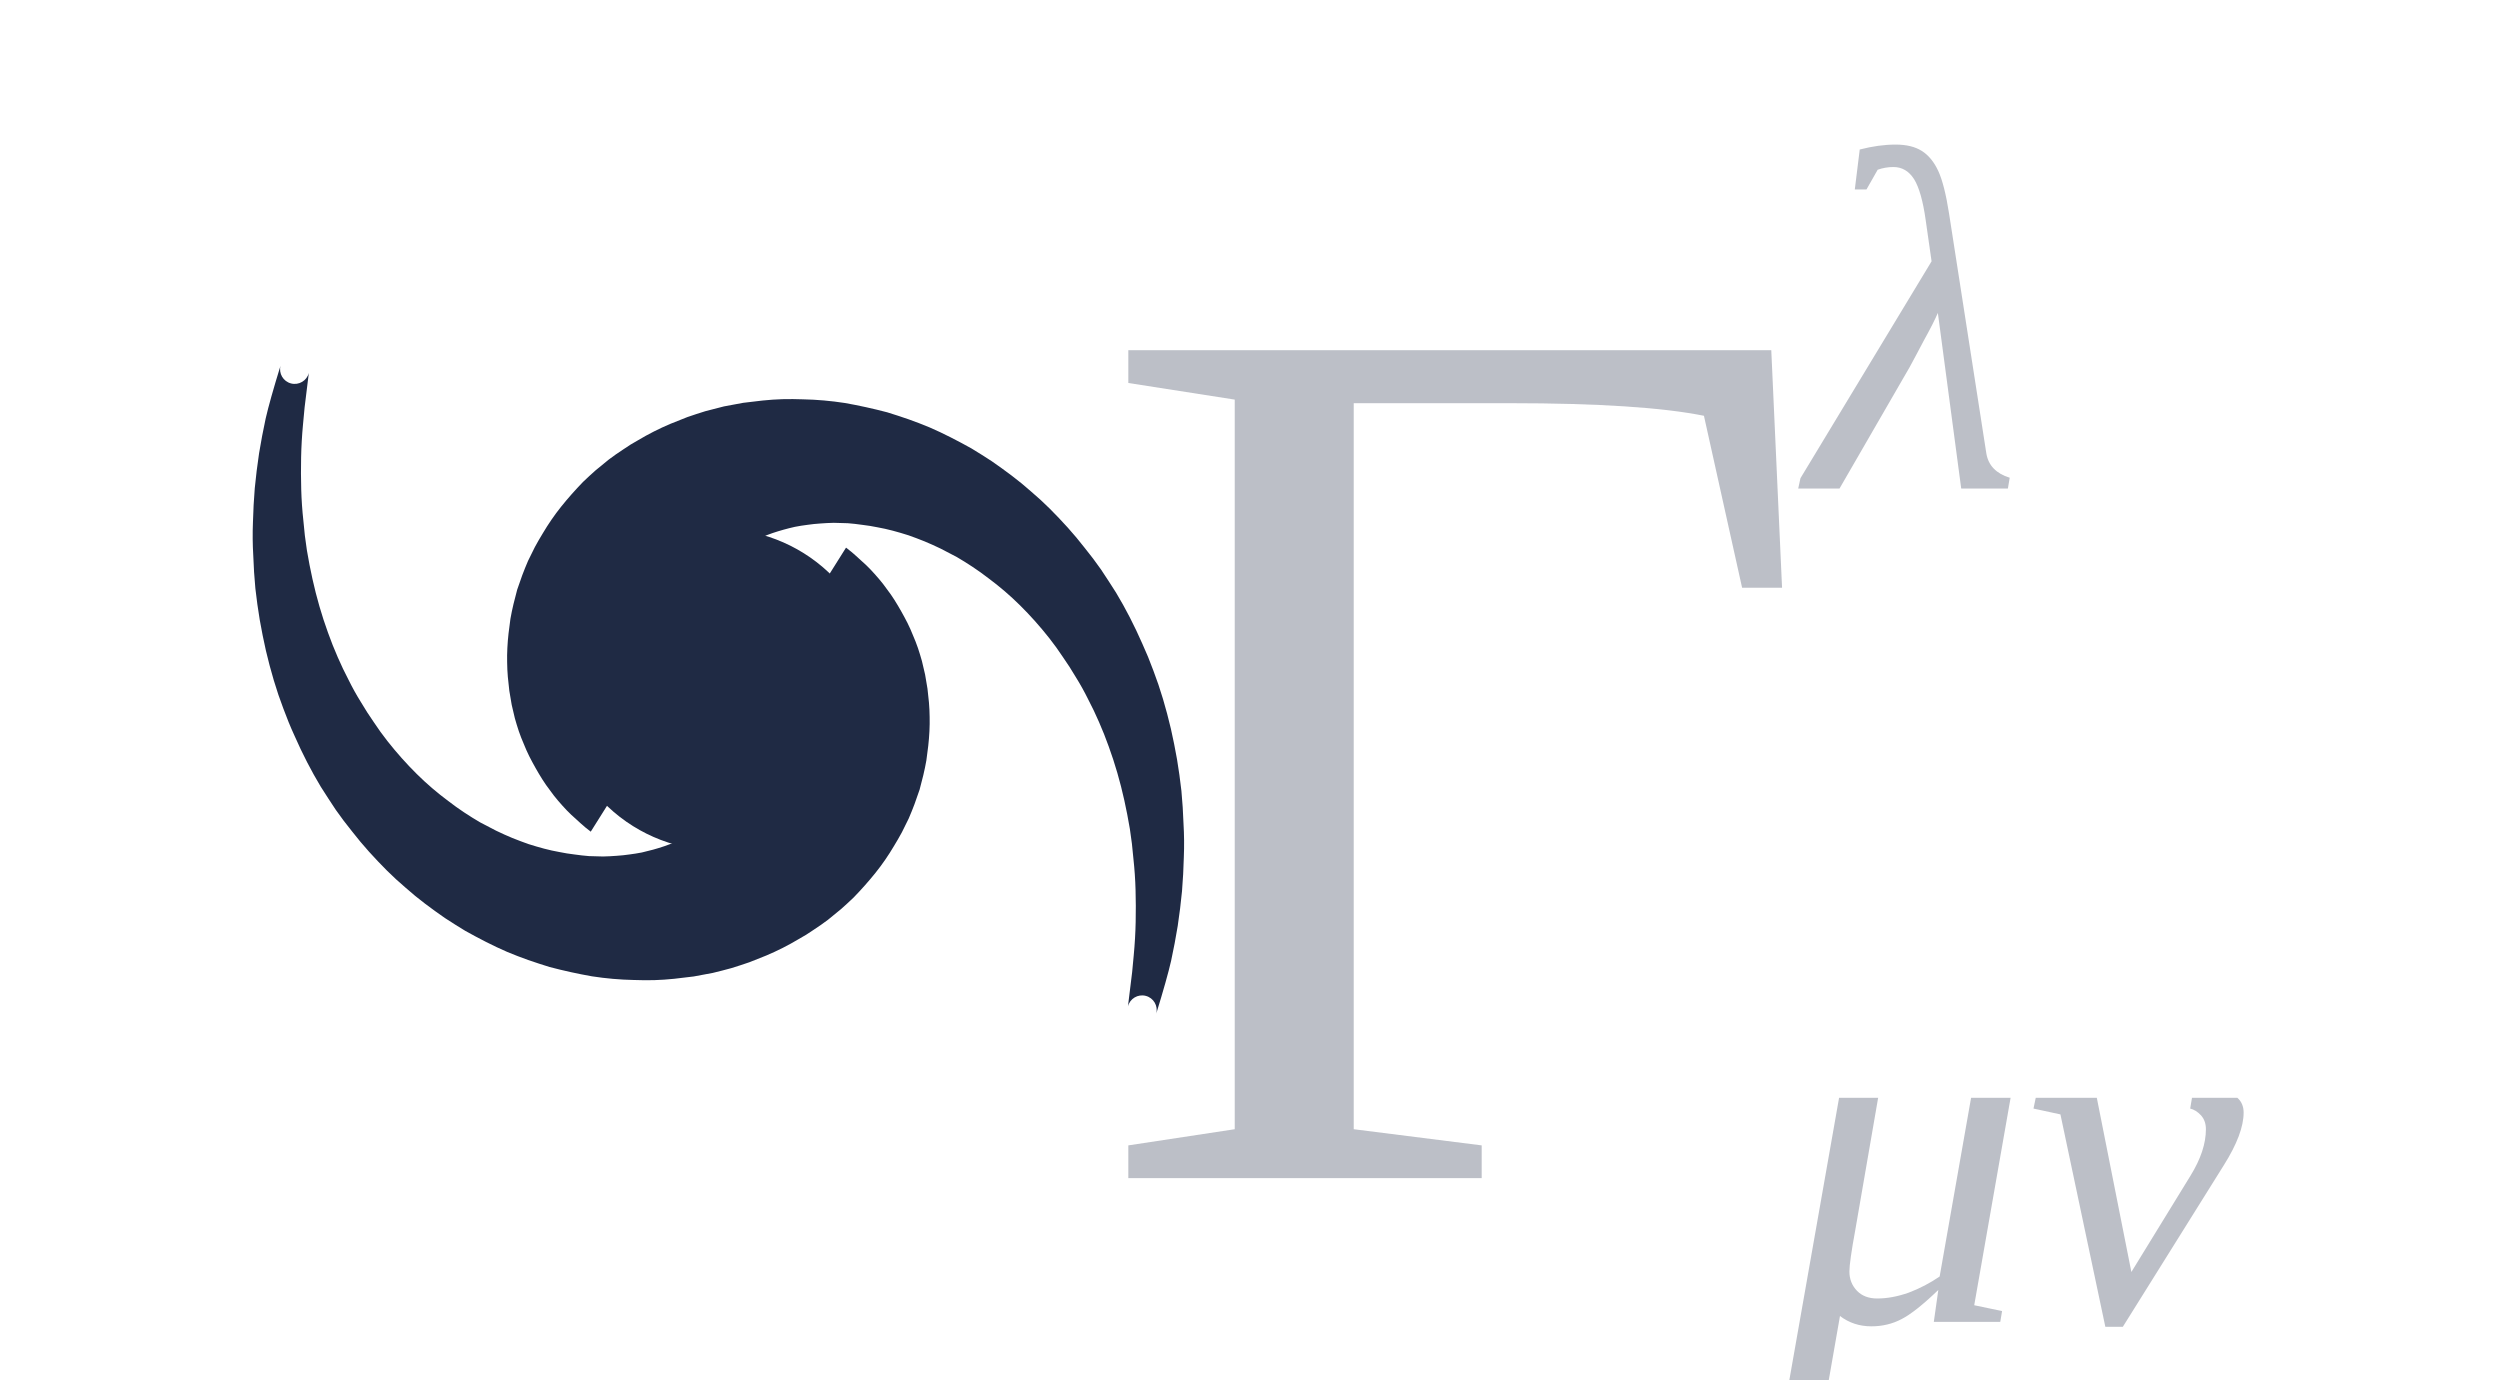
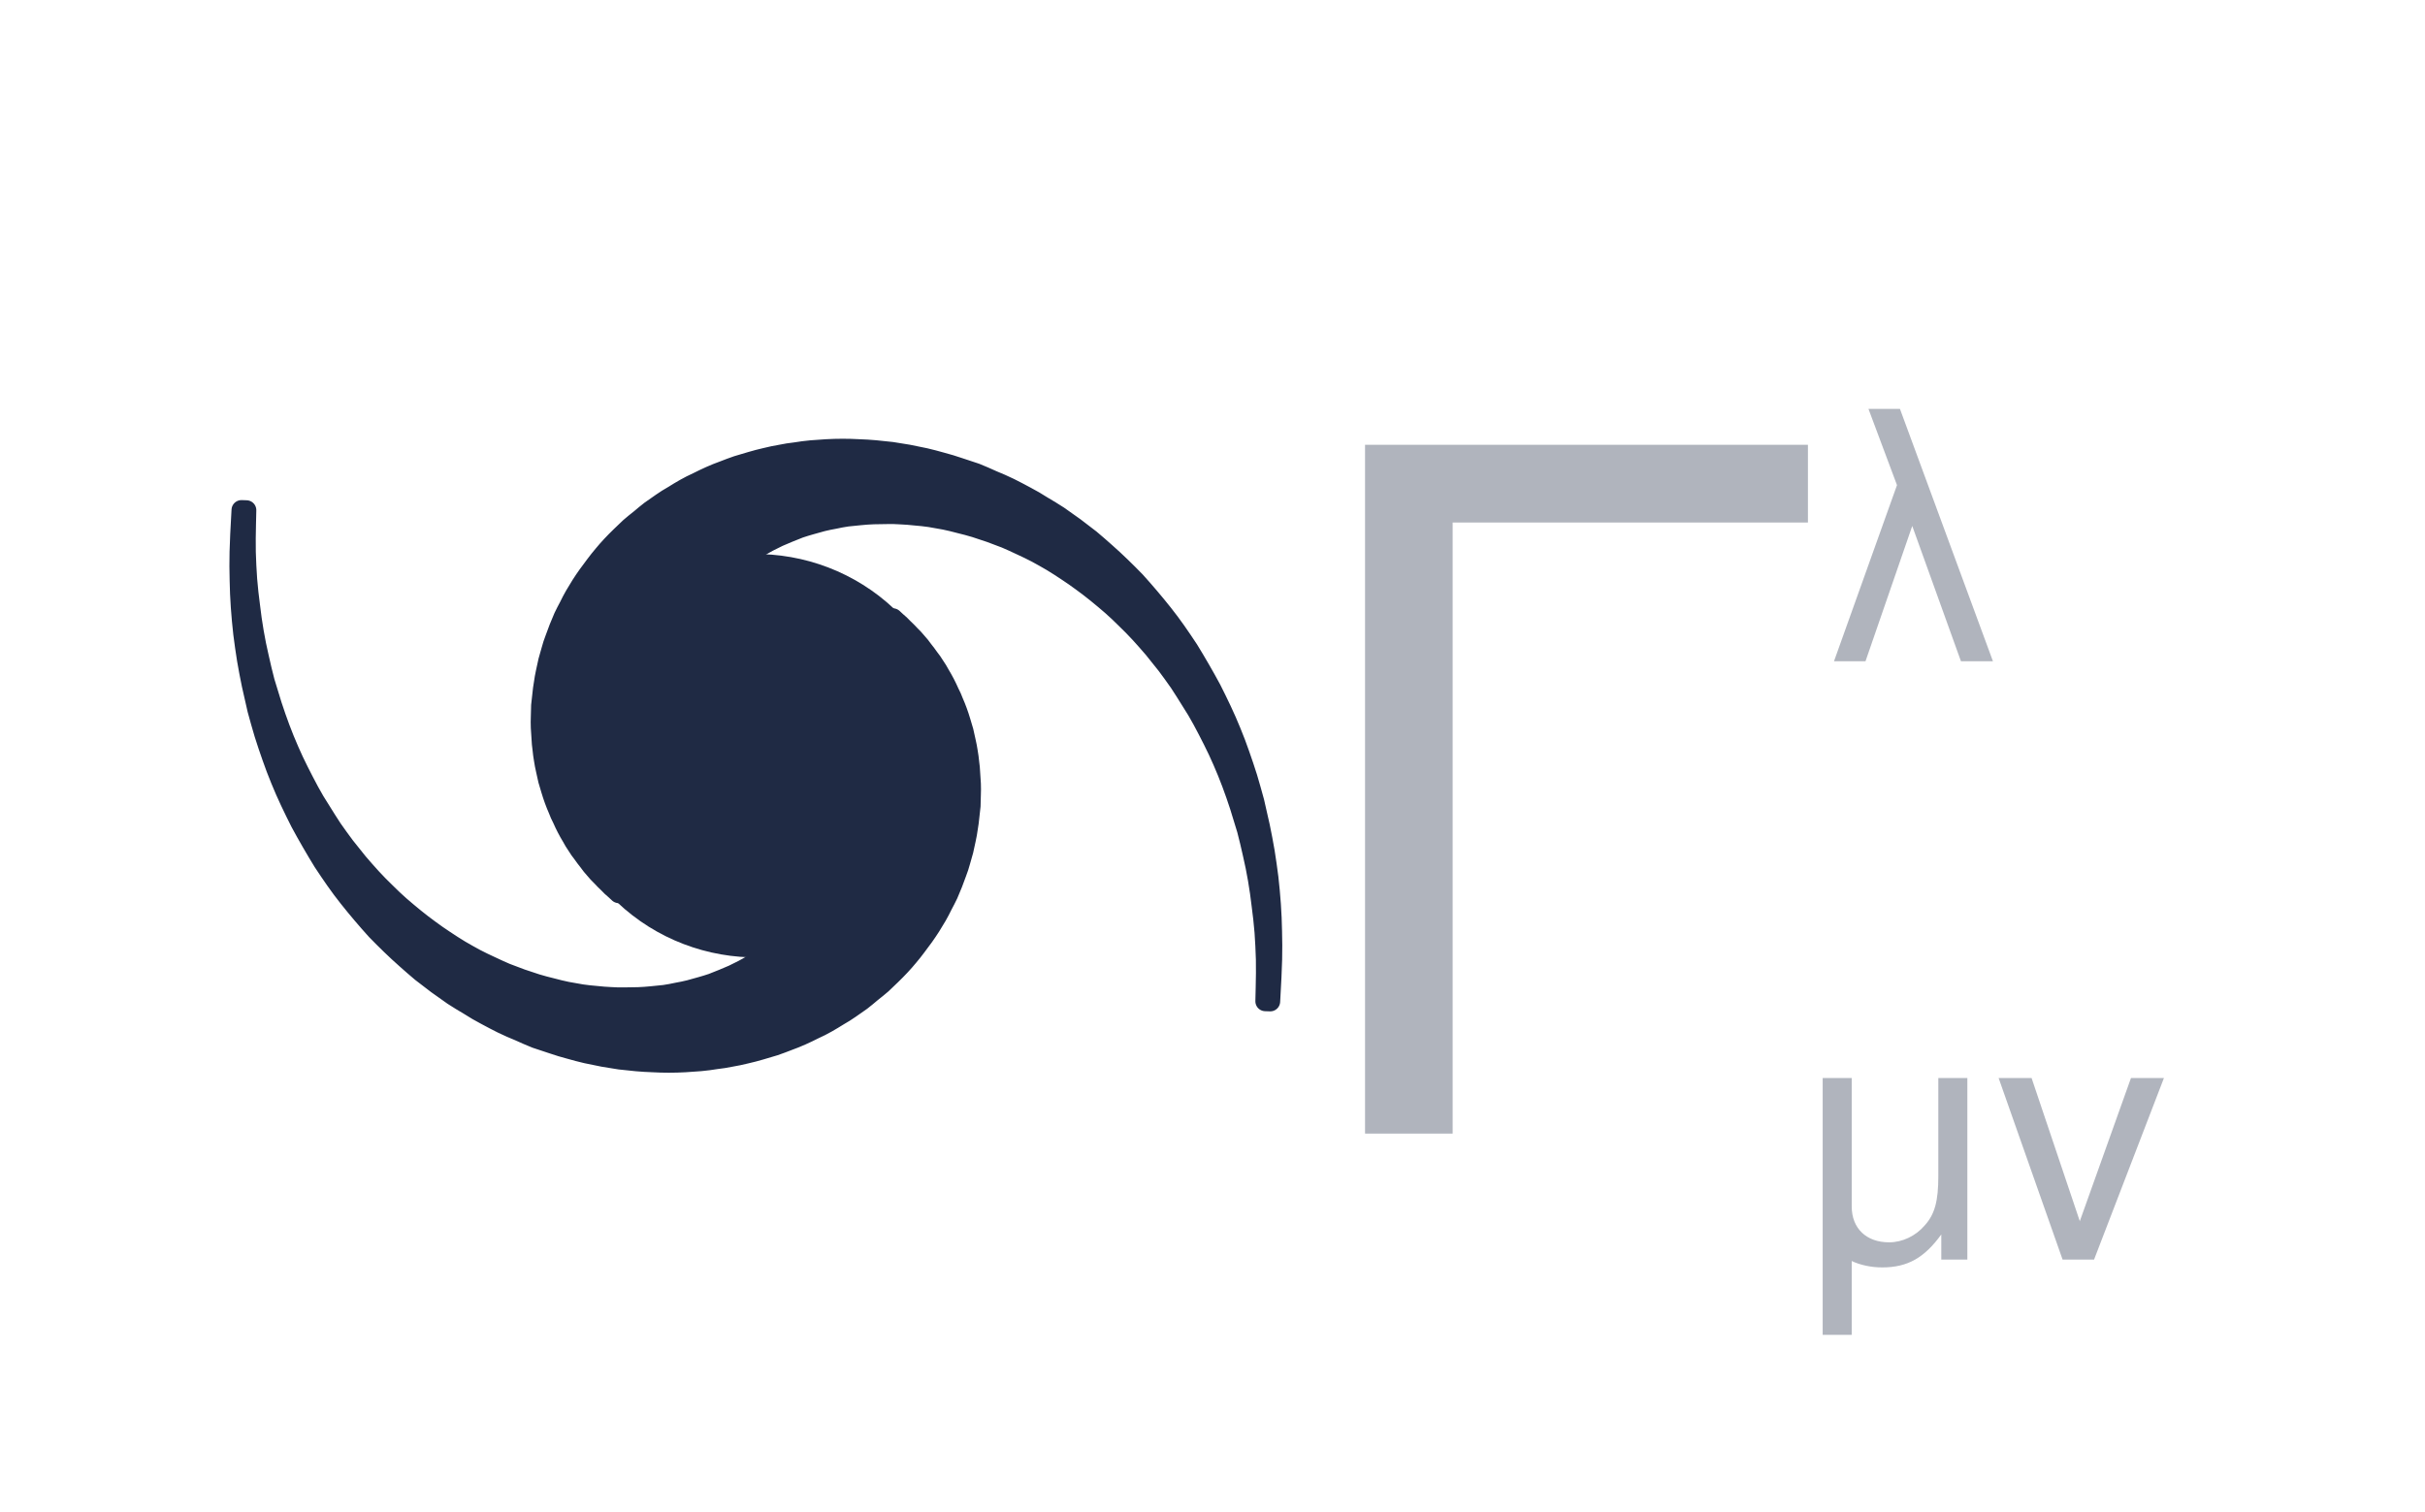
- <svg xmlns="http://www.w3.org/2000/svg" viewBox="0 0 87 48">
-   <text x="38" y="41" font-family="'Times New Roman',Times,serif" font-size="44" fill="rgba(31,42,68,0.3)">Γ</text>
-   <text x="63" y="17" font-family="'Times New Roman',Times,serif" font-style="italic" font-size="17" fill="rgba(31,42,68,0.3)">λ</text>
-   <text x="62" y="46" font-family="'Times New Roman',Times,serif" font-style="italic" font-size="17" fill="rgba(31,42,68,0.3)">μν</text>
-   <g transform="translate(25 24) rotate(-35) scale(1.12)" fill="#1f2a44">
-     <path d="M-0.58,1.34 Q-0.56,1.29 -0.55,1.27 Q-0.54,1.25 -0.52,1.24 Q-0.51,1.22 -0.49,1.21 Q-0.48,1.20 -0.46,1.19 Q-0.44,1.19 -0.43,1.19 Q-0.41,1.19 -0.39,1.19 Q-0.37,1.20 -0.36,1.20 Q-0.34,1.21 -0.33,1.23 Q-0.31,1.24 -0.30,1.26 Q-0.28,1.28 -0.27,1.30 Q-0.26,1.33 -0.25,1.36 Q-0.24,1.39 -0.23,1.42 Q-0.23,1.45 -0.23,1.49 Q-0.22,1.53 -0.23,1.57 Q-0.23,1.61 -0.24,1.65 Q-0.25,1.70 -0.26,1.75 Q-0.27,1.80 -0.29,1.85 Q-0.31,1.90 -0.34,1.95 Q-0.36,2.01 -0.40,2.06 Q-0.43,2.12 -0.47,2.17 Q-0.51,2.23 -0.56,2.28 Q-0.61,2.34 -0.66,2.40 Q-0.72,2.45 -0.78,2.51 Q-0.85,2.57 -0.92,2.62 Q-0.99,2.67 -1.07,2.72 Q-1.15,2.77 -1.24,2.82 Q-1.33,2.87 -1.43,2.91 Q-1.53,2.96 -1.64,3.00 Q-1.74,3.03 -1.86,3.07 Q-1.97,3.10 -2.10,3.12 Q-2.22,3.15 -2.35,3.17 Q-2.48,3.19 -2.62,3.19 Q-2.76,3.20 -2.91,3.20 Q-3.05,3.20 -3.20,3.19 Q-3.36,3.18 -3.51,3.16 Q-3.67,3.14 -3.84,3.10 Q-4.00,3.07 -4.17,3.02 Q-4.34,2.97 -4.51,2.91 Q-4.68,2.85 -4.85,2.78 Q-5.03,2.70 -5.20,2.61 Q-5.38,2.52 -5.56,2.41 Q-5.73,2.31 -5.91,2.19 Q-6.08,2.06 -6.26,1.93 Q-6.43,1.79 -6.60,1.63 Q-6.78,1.47 -6.94,1.30 Q-7.11,1.13 -7.27,0.94 Q-7.43,0.75 -7.59,0.54 Q-7.74,0.33 -7.89,0.10 Q-8.03,-0.12 -8.17,-0.37 Q-8.30,-0.61 -8.43,-0.87 Q-8.55,-1.13 -8.66,-1.41 Q-8.77,-1.69 -8.86,-1.98 Q-8.96,-2.28 -9.04,-2.59 Q-9.12,-2.90 -9.18,-3.23 Q-9.24,-3.56 -9.28,-3.90 Q-9.32,-4.24 -9.34,-4.59 Q-9.36,-4.95 -9.35,-5.31 Q-9.35,-5.68 -9.32,-6.06 Q-9.30,-6.44 -9.24,-6.83 Q-9.19,-7.22 -9.11,-7.61 Q-9.03,-8.01 -8.92,-8.41 Q-8.81,-8.82 -8.67,-9.23 Q-8.53,-9.64 -8.36,-10.05 Q-8.19,-10.46 -7.99,-10.88 Q-7.79,-11.29 -7.55,-11.70 Q-7.32,-12.12 -7.05,-12.53 Q-6.78,-12.94 -6.48,-13.35 Q-6.18,-13.76 -5.84,-14.16 Q-5.51,-14.56 -5.14,-14.96 L-4.78,-15.36 A0.45,0.45 0 0 1 -5.37,-16.05 Q-6.27,-15.35 -6.69,-14.97 Q-7.10,-14.59 -7.48,-14.20 Q-7.86,-13.80 -8.21,-13.39 Q-8.55,-12.98 -8.86,-12.56 Q-9.18,-12.14 -9.45,-11.70 Q-9.73,-11.27 -9.98,-10.83 Q-10.22,-10.39 -10.43,-9.95 Q-10.64,-9.50 -10.82,-9.06 Q-11.00,-8.61 -11.15,-8.16 Q-11.30,-7.71 -11.41,-7.27 Q-11.53,-6.82 -11.61,-6.38 Q-11.70,-5.93 -11.76,-5.49 Q-11.82,-5.05 -11.85,-4.62 Q-11.87,-4.19 -11.88,-3.76 Q-11.88,-3.34 -11.85,-2.92 Q-11.83,-2.51 -11.78,-2.10 Q-11.73,-1.70 -11.66,-1.30 Q-11.59,-0.91 -11.49,-0.53 Q-11.40,-0.15 -11.28,0.22 Q-11.16,0.59 -11.03,0.94 Q-10.89,1.29 -10.74,1.63 Q-10.58,1.96 -10.41,2.28 Q-10.24,2.60 -10.05,2.91 Q-9.86,3.21 -9.66,3.49 Q-9.45,3.78 -9.24,4.05 Q-9.02,4.31 -8.79,4.56 Q-8.56,4.81 -8.33,5.04 Q-8.09,5.27 -7.84,5.48 Q-7.59,5.69 -7.33,5.88 Q-7.08,6.07 -6.81,6.25 Q-6.55,6.42 -6.28,6.57 Q-6.01,6.72 -5.74,6.86 Q-5.46,6.99 -5.19,7.11 Q-4.91,7.22 -4.63,7.32 Q-4.35,7.41 -4.07,7.49 Q-3.79,7.56 -3.52,7.62 Q-3.24,7.68 -2.96,7.72 Q-2.68,7.76 -2.40,7.78 Q-2.13,7.81 -1.86,7.81 Q-1.58,7.82 -1.31,7.81 Q-1.05,7.79 -0.78,7.77 Q-0.52,7.74 -0.26,7.70 Q-0.00,7.65 0.25,7.59 Q0.50,7.53 0.74,7.46 Q0.98,7.39 1.22,7.30 Q1.46,7.21 1.68,7.11 Q1.91,7.01 2.13,6.90 Q2.34,6.79 2.55,6.67 Q2.76,6.54 2.95,6.41 Q3.15,6.27 3.34,6.13 Q3.52,5.98 3.69,5.83 Q3.87,5.67 4.03,5.51 Q4.19,5.34 4.34,5.17 Q4.49,5.00 4.63,4.82 Q4.77,4.64 4.89,4.46 Q5.02,4.27 5.13,4.08 Q5.24,3.89 5.34,3.70 Q5.44,3.50 5.53,3.30 Q5.61,3.11 5.69,2.90 Q5.76,2.70 5.82,2.50 Q5.88,2.29 5.92,2.09 Q5.97,1.88 6.00,1.68 Q6.03,1.47 6.05,1.26 Q6.07,1.06 6.08,0.85 Q6.09,0.65 6.08,0.44 Q6.08,0.24 6.06,0.04 Q6.04,-0.17 6.01,-0.37 Q5.98,-0.56 5.93,-0.76 Q5.89,-0.95 5.84,-1.14 L5.78,-1.34 Z" />
-     <path d="M0.58,-1.34 Q0.56,-1.29 0.55,-1.27 Q0.54,-1.25 0.52,-1.24 Q0.51,-1.22 0.49,-1.21 Q0.48,-1.20 0.46,-1.19 Q0.44,-1.19 0.43,-1.19 Q0.41,-1.19 0.39,-1.19 Q0.37,-1.20 0.36,-1.20 Q0.34,-1.21 0.33,-1.23 Q0.31,-1.24 0.30,-1.26 Q0.28,-1.28 0.27,-1.30 Q0.26,-1.33 0.25,-1.36 Q0.24,-1.39 0.23,-1.42 Q0.23,-1.45 0.23,-1.49 Q0.22,-1.53 0.23,-1.57 Q0.23,-1.61 0.24,-1.65 Q0.25,-1.70 0.26,-1.75 Q0.27,-1.80 0.29,-1.85 Q0.31,-1.90 0.34,-1.95 Q0.36,-2.01 0.40,-2.06 Q0.43,-2.12 0.47,-2.17 Q0.51,-2.23 0.56,-2.28 Q0.61,-2.34 0.66,-2.40 Q0.72,-2.45 0.78,-2.51 Q0.85,-2.57 0.92,-2.62 Q0.99,-2.67 1.07,-2.72 Q1.15,-2.77 1.24,-2.82 Q1.33,-2.87 1.43,-2.91 Q1.53,-2.96 1.64,-3.00 Q1.74,-3.03 1.86,-3.07 Q1.97,-3.10 2.10,-3.12 Q2.22,-3.15 2.35,-3.17 Q2.48,-3.19 2.62,-3.19 Q2.76,-3.20 2.91,-3.20 Q3.05,-3.20 3.20,-3.19 Q3.36,-3.18 3.51,-3.16 Q3.67,-3.14 3.84,-3.10 Q4.00,-3.07 4.17,-3.02 Q4.34,-2.97 4.51,-2.91 Q4.68,-2.85 4.85,-2.78 Q5.03,-2.70 5.20,-2.61 Q5.38,-2.52 5.56,-2.41 Q5.73,-2.31 5.91,-2.19 Q6.08,-2.06 6.26,-1.93 Q6.43,-1.79 6.60,-1.63 Q6.78,-1.47 6.94,-1.30 Q7.11,-1.13 7.27,-0.94 Q7.43,-0.75 7.59,-0.54 Q7.74,-0.33 7.89,-0.10 Q8.03,0.12 8.17,0.37 Q8.30,0.61 8.43,0.87 Q8.55,1.13 8.66,1.41 Q8.77,1.69 8.86,1.98 Q8.96,2.28 9.04,2.59 Q9.12,2.90 9.18,3.23 Q9.24,3.56 9.28,3.90 Q9.32,4.24 9.34,4.59 Q9.36,4.95 9.35,5.31 Q9.35,5.68 9.32,6.06 Q9.30,6.44 9.24,6.83 Q9.19,7.22 9.11,7.61 Q9.03,8.01 8.92,8.41 Q8.81,8.82 8.67,9.23 Q8.53,9.64 8.36,10.05 Q8.19,10.46 7.99,10.88 Q7.79,11.29 7.55,11.70 Q7.32,12.12 7.05,12.53 Q6.78,12.94 6.48,13.35 Q6.18,13.76 5.84,14.16 Q5.51,14.56 5.14,14.96 L4.78,15.36 A0.45,0.45 0 0 1 5.37,16.05 Q6.27,15.35 6.69,14.97 Q7.10,14.59 7.48,14.20 Q7.86,13.80 8.21,13.39 Q8.55,12.98 8.86,12.56 Q9.18,12.14 9.45,11.70 Q9.73,11.27 9.98,10.83 Q10.22,10.39 10.43,9.95 Q10.64,9.50 10.82,9.06 Q11.00,8.61 11.15,8.16 Q11.30,7.71 11.41,7.27 Q11.53,6.82 11.61,6.38 Q11.70,5.93 11.76,5.49 Q11.82,5.05 11.85,4.62 Q11.87,4.19 11.88,3.76 Q11.88,3.34 11.85,2.92 Q11.83,2.51 11.78,2.10 Q11.73,1.70 11.66,1.30 Q11.59,0.91 11.49,0.53 Q11.40,0.15 11.28,-0.22 Q11.16,-0.59 11.03,-0.94 Q10.89,-1.29 10.74,-1.63 Q10.58,-1.96 10.41,-2.28 Q10.24,-2.60 10.05,-2.91 Q9.86,-3.21 9.66,-3.49 Q9.45,-3.78 9.24,-4.05 Q9.02,-4.31 8.79,-4.56 Q8.56,-4.81 8.33,-5.04 Q8.09,-5.27 7.84,-5.48 Q7.59,-5.69 7.33,-5.88 Q7.08,-6.07 6.81,-6.25 Q6.55,-6.42 6.28,-6.57 Q6.01,-6.72 5.74,-6.86 Q5.46,-6.99 5.19,-7.11 Q4.91,-7.22 4.63,-7.32 Q4.35,-7.41 4.07,-7.49 Q3.79,-7.56 3.52,-7.62 Q3.24,-7.68 2.96,-7.72 Q2.68,-7.76 2.40,-7.78 Q2.13,-7.81 1.86,-7.81 Q1.58,-7.82 1.31,-7.81 Q1.05,-7.79 0.78,-7.77 Q0.52,-7.74 0.26,-7.70 Q0.00,-7.65 -0.25,-7.59 Q-0.50,-7.53 -0.74,-7.46 Q-0.98,-7.39 -1.22,-7.30 Q-1.46,-7.21 -1.68,-7.11 Q-1.91,-7.01 -2.13,-6.90 Q-2.34,-6.79 -2.55,-6.67 Q-2.76,-6.54 -2.95,-6.41 Q-3.15,-6.27 -3.34,-6.13 Q-3.52,-5.98 -3.69,-5.83 Q-3.87,-5.67 -4.03,-5.51 Q-4.19,-5.34 -4.34,-5.17 Q-4.49,-5.00 -4.63,-4.82 Q-4.77,-4.64 -4.89,-4.46 Q-5.02,-4.27 -5.13,-4.08 Q-5.24,-3.89 -5.34,-3.70 Q-5.44,-3.50 -5.53,-3.30 Q-5.61,-3.11 -5.69,-2.90 Q-5.76,-2.70 -5.82,-2.50 Q-5.88,-2.29 -5.92,-2.09 Q-5.97,-1.88 -6.00,-1.68 Q-6.03,-1.47 -6.05,-1.26 Q-6.07,-1.06 -6.08,-0.85 Q-6.09,-0.65 -6.08,-0.44 Q-6.08,-0.24 -6.06,-0.04 Q-6.04,0.17 -6.01,0.37 Q-5.98,0.56 -5.93,0.76 Q-5.89,0.95 -5.84,1.14 L-5.78,1.34 Z" />
-     <circle r="5" />
+ <svg xmlns="http://www.w3.org/2000/svg" viewBox="0 0 77 48">
+   <text x="41" y="36" font-family="'Helvetica Neue',Helvetica,Arial,sans-serif" font-weight="300" font-size="30" fill="rgba(31,42,68,0.35)">Γ</text>
+   <text x="58" y="21" font-family="'Helvetica Neue',Helvetica,Arial,sans-serif" font-weight="400" font-size="11" fill="rgba(31,42,68,0.35)">λ</text>
+   <text x="57" y="40" font-family="'Helvetica Neue',Helvetica,Arial,sans-serif" font-weight="400" font-size="11" fill="rgba(31,42,68,0.35)">μν</text>
+   <g transform="translate(24 24) rotate(-35) scale(1.05)" fill="#1f2a44" stroke="#1f2a44" stroke-width="0.6" stroke-linejoin="round">
+     <path d="M0.62,1.03 Q0.67,1.05 0.69,1.06 Q0.71,1.08 0.73,1.09 Q0.76,1.11 0.78,1.13 Q0.80,1.15 0.82,1.17 Q0.84,1.19 0.86,1.22 Q0.88,1.25 0.90,1.28 Q0.92,1.31 0.94,1.34 Q0.96,1.37 0.98,1.41 Q0.99,1.45 1.01,1.49 Q1.02,1.53 1.03,1.57 Q1.05,1.61 1.05,1.66 Q1.06,1.70 1.07,1.75 Q1.08,1.80 1.08,1.85 Q1.09,1.91 1.09,1.96 Q1.09,2.02 1.09,2.07 Q1.08,2.13 1.08,2.19 Q1.07,2.25 1.06,2.31 Q1.05,2.37 1.03,2.44 Q1.02,2.50 1.00,2.57 Q0.98,2.63 0.96,2.70 Q0.93,2.77 0.91,2.84 Q0.88,2.90 0.84,2.97 Q0.81,3.04 0.77,3.11 Q0.73,3.18 0.69,3.25 Q0.64,3.32 0.59,3.39 Q0.54,3.47 0.49,3.54 Q0.43,3.61 0.37,3.67 Q0.31,3.74 0.24,3.81 Q0.17,3.88 0.10,3.95 Q0.03,4.01 -0.05,4.08 Q-0.13,4.14 -0.22,4.21 Q-0.30,4.27 -0.39,4.33 Q-0.49,4.39 -0.58,4.45 Q-0.68,4.50 -0.78,4.56 Q-0.89,4.61 -1.00,4.66 Q-1.10,4.71 -1.22,4.76 Q-1.33,4.80 -1.46,4.84 Q-1.58,4.88 -1.70,4.92 Q-1.83,4.95 -1.96,4.99 Q-2.09,5.02 -2.23,5.04 Q-2.36,5.06 -2.51,5.08 Q-2.65,5.10 -2.79,5.11 Q-2.94,5.12 -3.09,5.12 Q-3.24,5.13 -3.40,5.12 Q-3.55,5.12 -3.71,5.11 Q-3.87,5.10 -4.03,5.08 Q-4.19,5.06 -4.36,5.03 Q-4.52,5.00 -4.69,4.96 Q-4.86,4.92 -5.03,4.88 Q-5.20,4.83 -5.37,4.77 Q-5.54,4.71 -5.71,4.65 Q-5.89,4.58 -6.06,4.50 Q-6.23,4.43 -6.41,4.34 Q-6.58,4.25 -6.75,4.15 Q-6.93,4.05 -7.10,3.94 Q-7.27,3.83 -7.44,3.71 Q-7.62,3.59 -7.78,3.46 Q-7.95,3.33 -8.12,3.18 Q-8.29,3.04 -8.45,2.89 Q-8.61,2.73 -8.77,2.57 Q-8.93,2.40 -9.08,2.22 Q-9.24,2.04 -9.39,1.85 Q-9.53,1.66 -9.68,1.46 Q-9.82,1.26 -9.96,1.05 Q-10.09,0.84 -10.22,0.61 Q-10.35,0.39 -10.47,0.16 Q-10.59,-0.08 -10.70,-0.32 Q-10.81,-0.57 -10.91,-0.83 Q-11.01,-1.08 -11.10,-1.35 Q-11.19,-1.61 -11.27,-1.89 Q-11.35,-2.17 -11.42,-2.45 Q-11.49,-2.74 -11.54,-3.03 Q-11.60,-3.33 -11.64,-3.63 Q-11.68,-3.94 -11.71,-4.25 Q-11.73,-4.56 -11.75,-4.88 Q-11.76,-5.20 -11.76,-5.53 Q-11.75,-5.85 -11.73,-6.19 Q-11.72,-6.52 -11.68,-6.86 Q-11.64,-7.20 -11.59,-7.54 Q-11.54,-7.89 -11.47,-8.23 Q-11.40,-8.58 -11.31,-8.93 Q-11.22,-9.28 -11.11,-9.64 Q-11.00,-9.99 -10.88,-10.35 Q-10.75,-10.70 -10.60,-11.06 Q-10.46,-11.41 -10.29,-11.77 Q-10.12,-12.13 -9.93,-12.48 Q-9.75,-12.83 -9.54,-13.19 Q-9.33,-13.54 -9.10,-13.89 Q-8.87,-14.23 -8.61,-14.58 L-8.36,-14.92 L-8.48,-15.01 Q-9.01,-14.34 -9.26,-14.00 Q-9.51,-13.66 -9.74,-13.31 Q-9.97,-12.97 -10.18,-12.62 Q-10.39,-12.27 -10.58,-11.92 Q-10.77,-11.56 -10.94,-11.21 Q-11.11,-10.85 -11.26,-10.50 Q-11.41,-10.14 -11.55,-9.79 Q-11.68,-9.43 -11.80,-9.07 Q-11.91,-8.72 -12.01,-8.36 Q-12.11,-8.01 -12.19,-7.65 Q-12.27,-7.30 -12.33,-6.95 Q-12.39,-6.60 -12.44,-6.25 Q-12.48,-5.91 -12.51,-5.56 Q-12.54,-5.22 -12.56,-4.88 Q-12.57,-4.54 -12.57,-4.21 Q-12.57,-3.88 -12.55,-3.55 Q-12.53,-3.22 -12.50,-2.90 Q-12.47,-2.58 -12.43,-2.26 Q-12.38,-1.95 -12.32,-1.64 Q-12.26,-1.33 -12.19,-1.04 Q-12.12,-0.74 -12.04,-0.44 Q-11.95,-0.15 -11.86,0.13 Q-11.76,0.41 -11.66,0.69 Q-11.55,0.96 -11.43,1.22 Q-11.32,1.49 -11.19,1.74 Q-11.06,2.00 -10.93,2.24 Q-10.79,2.49 -10.64,2.72 Q-10.50,2.96 -10.35,3.19 Q-10.19,3.41 -10.03,3.62 Q-9.87,3.84 -9.70,4.04 Q-9.53,4.25 -9.36,4.44 Q-9.18,4.63 -9.00,4.82 Q-8.82,5.00 -8.64,5.17 Q-8.45,5.34 -8.26,5.50 Q-8.07,5.66 -7.87,5.81 Q-7.68,5.96 -7.48,6.10 Q-7.28,6.24 -7.07,6.37 Q-6.87,6.49 -6.67,6.61 Q-6.46,6.73 -6.25,6.83 Q-6.05,6.94 -5.84,7.03 Q-5.63,7.13 -5.42,7.21 Q-5.20,7.30 -4.99,7.37 Q-4.78,7.44 -4.57,7.51 Q-4.36,7.57 -4.15,7.62 Q-3.93,7.68 -3.72,7.72 Q-3.51,7.76 -3.30,7.79 Q-3.09,7.83 -2.88,7.85 Q-2.67,7.87 -2.46,7.88 Q-2.26,7.90 -2.05,7.90 Q-1.85,7.90 -1.64,7.90 Q-1.44,7.89 -1.24,7.87 Q-1.04,7.86 -0.84,7.84 Q-0.65,7.81 -0.45,7.78 Q-0.26,7.75 -0.07,7.71 Q0.12,7.67 0.30,7.62 Q0.49,7.57 0.67,7.51 Q0.85,7.45 1.03,7.39 Q1.20,7.33 1.37,7.26 Q1.55,7.18 1.71,7.11 Q1.88,7.03 2.04,6.94 Q2.20,6.86 2.36,6.77 Q2.51,6.68 2.66,6.58 Q2.81,6.48 2.95,6.38 Q3.10,6.28 3.23,6.17 Q3.37,6.06 3.50,5.95 Q3.63,5.83 3.76,5.71 Q3.88,5.60 4.00,5.47 Q4.12,5.35 4.23,5.22 Q4.34,5.10 4.45,4.97 Q4.55,4.84 4.65,4.70 Q4.75,4.57 4.84,4.43 Q4.93,4.29 5.01,4.15 Q5.10,4.01 5.17,3.87 Q5.25,3.73 5.32,3.58 Q5.39,3.44 5.45,3.29 Q5.51,3.15 5.57,3.00 Q5.62,2.85 5.67,2.70 Q5.72,2.55 5.76,2.40 Q5.80,2.25 5.83,2.10 Q5.87,1.95 5.89,1.79 Q5.92,1.64 5.94,1.49 Q5.96,1.34 5.97,1.19 Q5.99,1.03 5.99,0.88 Q6.00,0.73 5.99,0.58 Q5.99,0.43 5.98,0.28 Q5.98,0.13 5.96,-0.02 Q5.95,-0.16 5.92,-0.31 Q5.90,-0.46 5.87,-0.60 Q5.85,-0.75 5.81,-0.89 L5.78,-1.03 Z" />
+     <path d="M-0.62,-1.03 Q-0.67,-1.05 -0.69,-1.06 Q-0.71,-1.08 -0.73,-1.09 Q-0.76,-1.11 -0.78,-1.13 Q-0.80,-1.15 -0.82,-1.17 Q-0.84,-1.19 -0.86,-1.22 Q-0.88,-1.25 -0.90,-1.28 Q-0.92,-1.31 -0.94,-1.34 Q-0.96,-1.37 -0.98,-1.41 Q-0.99,-1.45 -1.01,-1.49 Q-1.02,-1.53 -1.03,-1.57 Q-1.05,-1.61 -1.05,-1.66 Q-1.06,-1.70 -1.07,-1.75 Q-1.08,-1.80 -1.08,-1.85 Q-1.09,-1.91 -1.09,-1.96 Q-1.09,-2.02 -1.09,-2.07 Q-1.08,-2.13 -1.08,-2.19 Q-1.07,-2.25 -1.06,-2.31 Q-1.05,-2.37 -1.03,-2.44 Q-1.02,-2.50 -1.00,-2.57 Q-0.98,-2.63 -0.96,-2.70 Q-0.93,-2.77 -0.91,-2.84 Q-0.88,-2.90 -0.84,-2.97 Q-0.81,-3.04 -0.77,-3.11 Q-0.73,-3.18 -0.69,-3.25 Q-0.64,-3.32 -0.59,-3.39 Q-0.54,-3.47 -0.49,-3.54 Q-0.43,-3.61 -0.37,-3.67 Q-0.31,-3.74 -0.24,-3.81 Q-0.17,-3.88 -0.10,-3.95 Q-0.03,-4.01 0.05,-4.08 Q0.13,-4.14 0.22,-4.21 Q0.30,-4.27 0.39,-4.33 Q0.49,-4.39 0.58,-4.45 Q0.68,-4.50 0.78,-4.56 Q0.89,-4.61 1.00,-4.66 Q1.10,-4.71 1.22,-4.76 Q1.33,-4.80 1.46,-4.84 Q1.58,-4.88 1.70,-4.92 Q1.83,-4.95 1.96,-4.99 Q2.09,-5.02 2.23,-5.04 Q2.36,-5.06 2.51,-5.08 Q2.65,-5.10 2.79,-5.11 Q2.94,-5.12 3.09,-5.12 Q3.24,-5.13 3.40,-5.12 Q3.55,-5.12 3.71,-5.11 Q3.87,-5.10 4.03,-5.08 Q4.19,-5.06 4.36,-5.03 Q4.52,-5.00 4.69,-4.96 Q4.86,-4.92 5.03,-4.88 Q5.20,-4.83 5.37,-4.77 Q5.54,-4.71 5.71,-4.65 Q5.89,-4.58 6.06,-4.50 Q6.23,-4.43 6.41,-4.34 Q6.58,-4.25 6.75,-4.15 Q6.93,-4.05 7.10,-3.94 Q7.27,-3.83 7.44,-3.71 Q7.62,-3.59 7.78,-3.46 Q7.95,-3.33 8.12,-3.18 Q8.29,-3.04 8.45,-2.89 Q8.61,-2.73 8.77,-2.57 Q8.93,-2.40 9.08,-2.22 Q9.24,-2.04 9.39,-1.85 Q9.53,-1.66 9.68,-1.46 Q9.82,-1.26 9.96,-1.05 Q10.09,-0.84 10.22,-0.61 Q10.35,-0.39 10.47,-0.16 Q10.59,0.08 10.70,0.32 Q10.81,0.57 10.91,0.83 Q11.01,1.08 11.10,1.35 Q11.19,1.61 11.27,1.89 Q11.35,2.17 11.42,2.45 Q11.49,2.74 11.54,3.03 Q11.60,3.33 11.64,3.63 Q11.68,3.94 11.71,4.25 Q11.73,4.56 11.75,4.88 Q11.76,5.20 11.76,5.53 Q11.75,5.85 11.73,6.19 Q11.72,6.52 11.68,6.86 Q11.64,7.20 11.59,7.54 Q11.54,7.89 11.47,8.23 Q11.40,8.58 11.31,8.93 Q11.22,9.28 11.11,9.64 Q11.00,9.99 10.88,10.35 Q10.75,10.70 10.60,11.06 Q10.46,11.41 10.29,11.77 Q10.12,12.13 9.93,12.48 Q9.75,12.83 9.54,13.19 Q9.33,13.54 9.10,13.89 Q8.87,14.23 8.61,14.58 L8.36,14.92 L8.48,15.01 Q9.01,14.34 9.26,14.00 Q9.51,13.66 9.74,13.31 Q9.97,12.97 10.18,12.62 Q10.39,12.27 10.58,11.92 Q10.77,11.56 10.94,11.21 Q11.11,10.85 11.26,10.50 Q11.41,10.14 11.55,9.79 Q11.68,9.43 11.80,9.07 Q11.91,8.72 12.01,8.36 Q12.11,8.01 12.19,7.65 Q12.27,7.30 12.33,6.95 Q12.39,6.60 12.44,6.25 Q12.48,5.91 12.51,5.56 Q12.54,5.22 12.56,4.88 Q12.57,4.54 12.57,4.21 Q12.57,3.88 12.55,3.55 Q12.53,3.22 12.50,2.90 Q12.47,2.58 12.43,2.26 Q12.38,1.95 12.32,1.64 Q12.26,1.33 12.19,1.04 Q12.12,0.74 12.04,0.44 Q11.95,0.15 11.86,-0.13 Q11.76,-0.41 11.66,-0.69 Q11.55,-0.96 11.43,-1.22 Q11.32,-1.49 11.19,-1.74 Q11.06,-2.00 10.93,-2.24 Q10.79,-2.49 10.64,-2.72 Q10.50,-2.96 10.35,-3.19 Q10.19,-3.41 10.03,-3.62 Q9.87,-3.84 9.70,-4.04 Q9.53,-4.25 9.36,-4.44 Q9.18,-4.63 9.00,-4.82 Q8.82,-5.00 8.64,-5.17 Q8.45,-5.34 8.26,-5.50 Q8.07,-5.66 7.87,-5.81 Q7.68,-5.96 7.48,-6.10 Q7.28,-6.24 7.07,-6.37 Q6.87,-6.49 6.67,-6.61 Q6.46,-6.73 6.25,-6.83 Q6.05,-6.94 5.84,-7.03 Q5.63,-7.13 5.42,-7.21 Q5.20,-7.30 4.99,-7.37 Q4.78,-7.44 4.57,-7.51 Q4.36,-7.57 4.15,-7.62 Q3.93,-7.68 3.72,-7.72 Q3.51,-7.76 3.30,-7.79 Q3.09,-7.83 2.88,-7.85 Q2.67,-7.87 2.46,-7.88 Q2.26,-7.90 2.05,-7.90 Q1.85,-7.90 1.64,-7.90 Q1.44,-7.89 1.24,-7.87 Q1.04,-7.86 0.84,-7.84 Q0.65,-7.81 0.45,-7.78 Q0.26,-7.75 0.07,-7.71 Q-0.12,-7.67 -0.30,-7.62 Q-0.49,-7.57 -0.67,-7.51 Q-0.85,-7.45 -1.03,-7.39 Q-1.20,-7.33 -1.37,-7.26 Q-1.55,-7.18 -1.71,-7.11 Q-1.88,-7.03 -2.04,-6.94 Q-2.20,-6.86 -2.36,-6.77 Q-2.51,-6.68 -2.66,-6.58 Q-2.81,-6.48 -2.95,-6.38 Q-3.10,-6.28 -3.23,-6.17 Q-3.37,-6.06 -3.50,-5.95 Q-3.63,-5.83 -3.76,-5.71 Q-3.88,-5.60 -4.00,-5.47 Q-4.12,-5.35 -4.23,-5.22 Q-4.34,-5.10 -4.45,-4.97 Q-4.55,-4.84 -4.65,-4.70 Q-4.75,-4.57 -4.84,-4.43 Q-4.93,-4.29 -5.01,-4.15 Q-5.10,-4.01 -5.17,-3.87 Q-5.25,-3.73 -5.32,-3.58 Q-5.39,-3.44 -5.45,-3.29 Q-5.51,-3.15 -5.57,-3.00 Q-5.62,-2.85 -5.67,-2.70 Q-5.72,-2.55 -5.76,-2.40 Q-5.80,-2.25 -5.83,-2.10 Q-5.87,-1.95 -5.89,-1.79 Q-5.92,-1.64 -5.94,-1.49 Q-5.96,-1.34 -5.97,-1.19 Q-5.99,-1.03 -5.99,-0.88 Q-6.00,-0.73 -5.99,-0.58 Q-5.99,-0.43 -5.98,-0.28 Q-5.98,-0.13 -5.96,0.02 Q-5.95,0.16 -5.92,0.31 Q-5.90,0.46 -5.87,0.60 Q-5.85,0.75 -5.81,0.89 L-5.78,1.03 Z" />
+     <circle r="6.1" stroke="none" />
  </g>
</svg>
